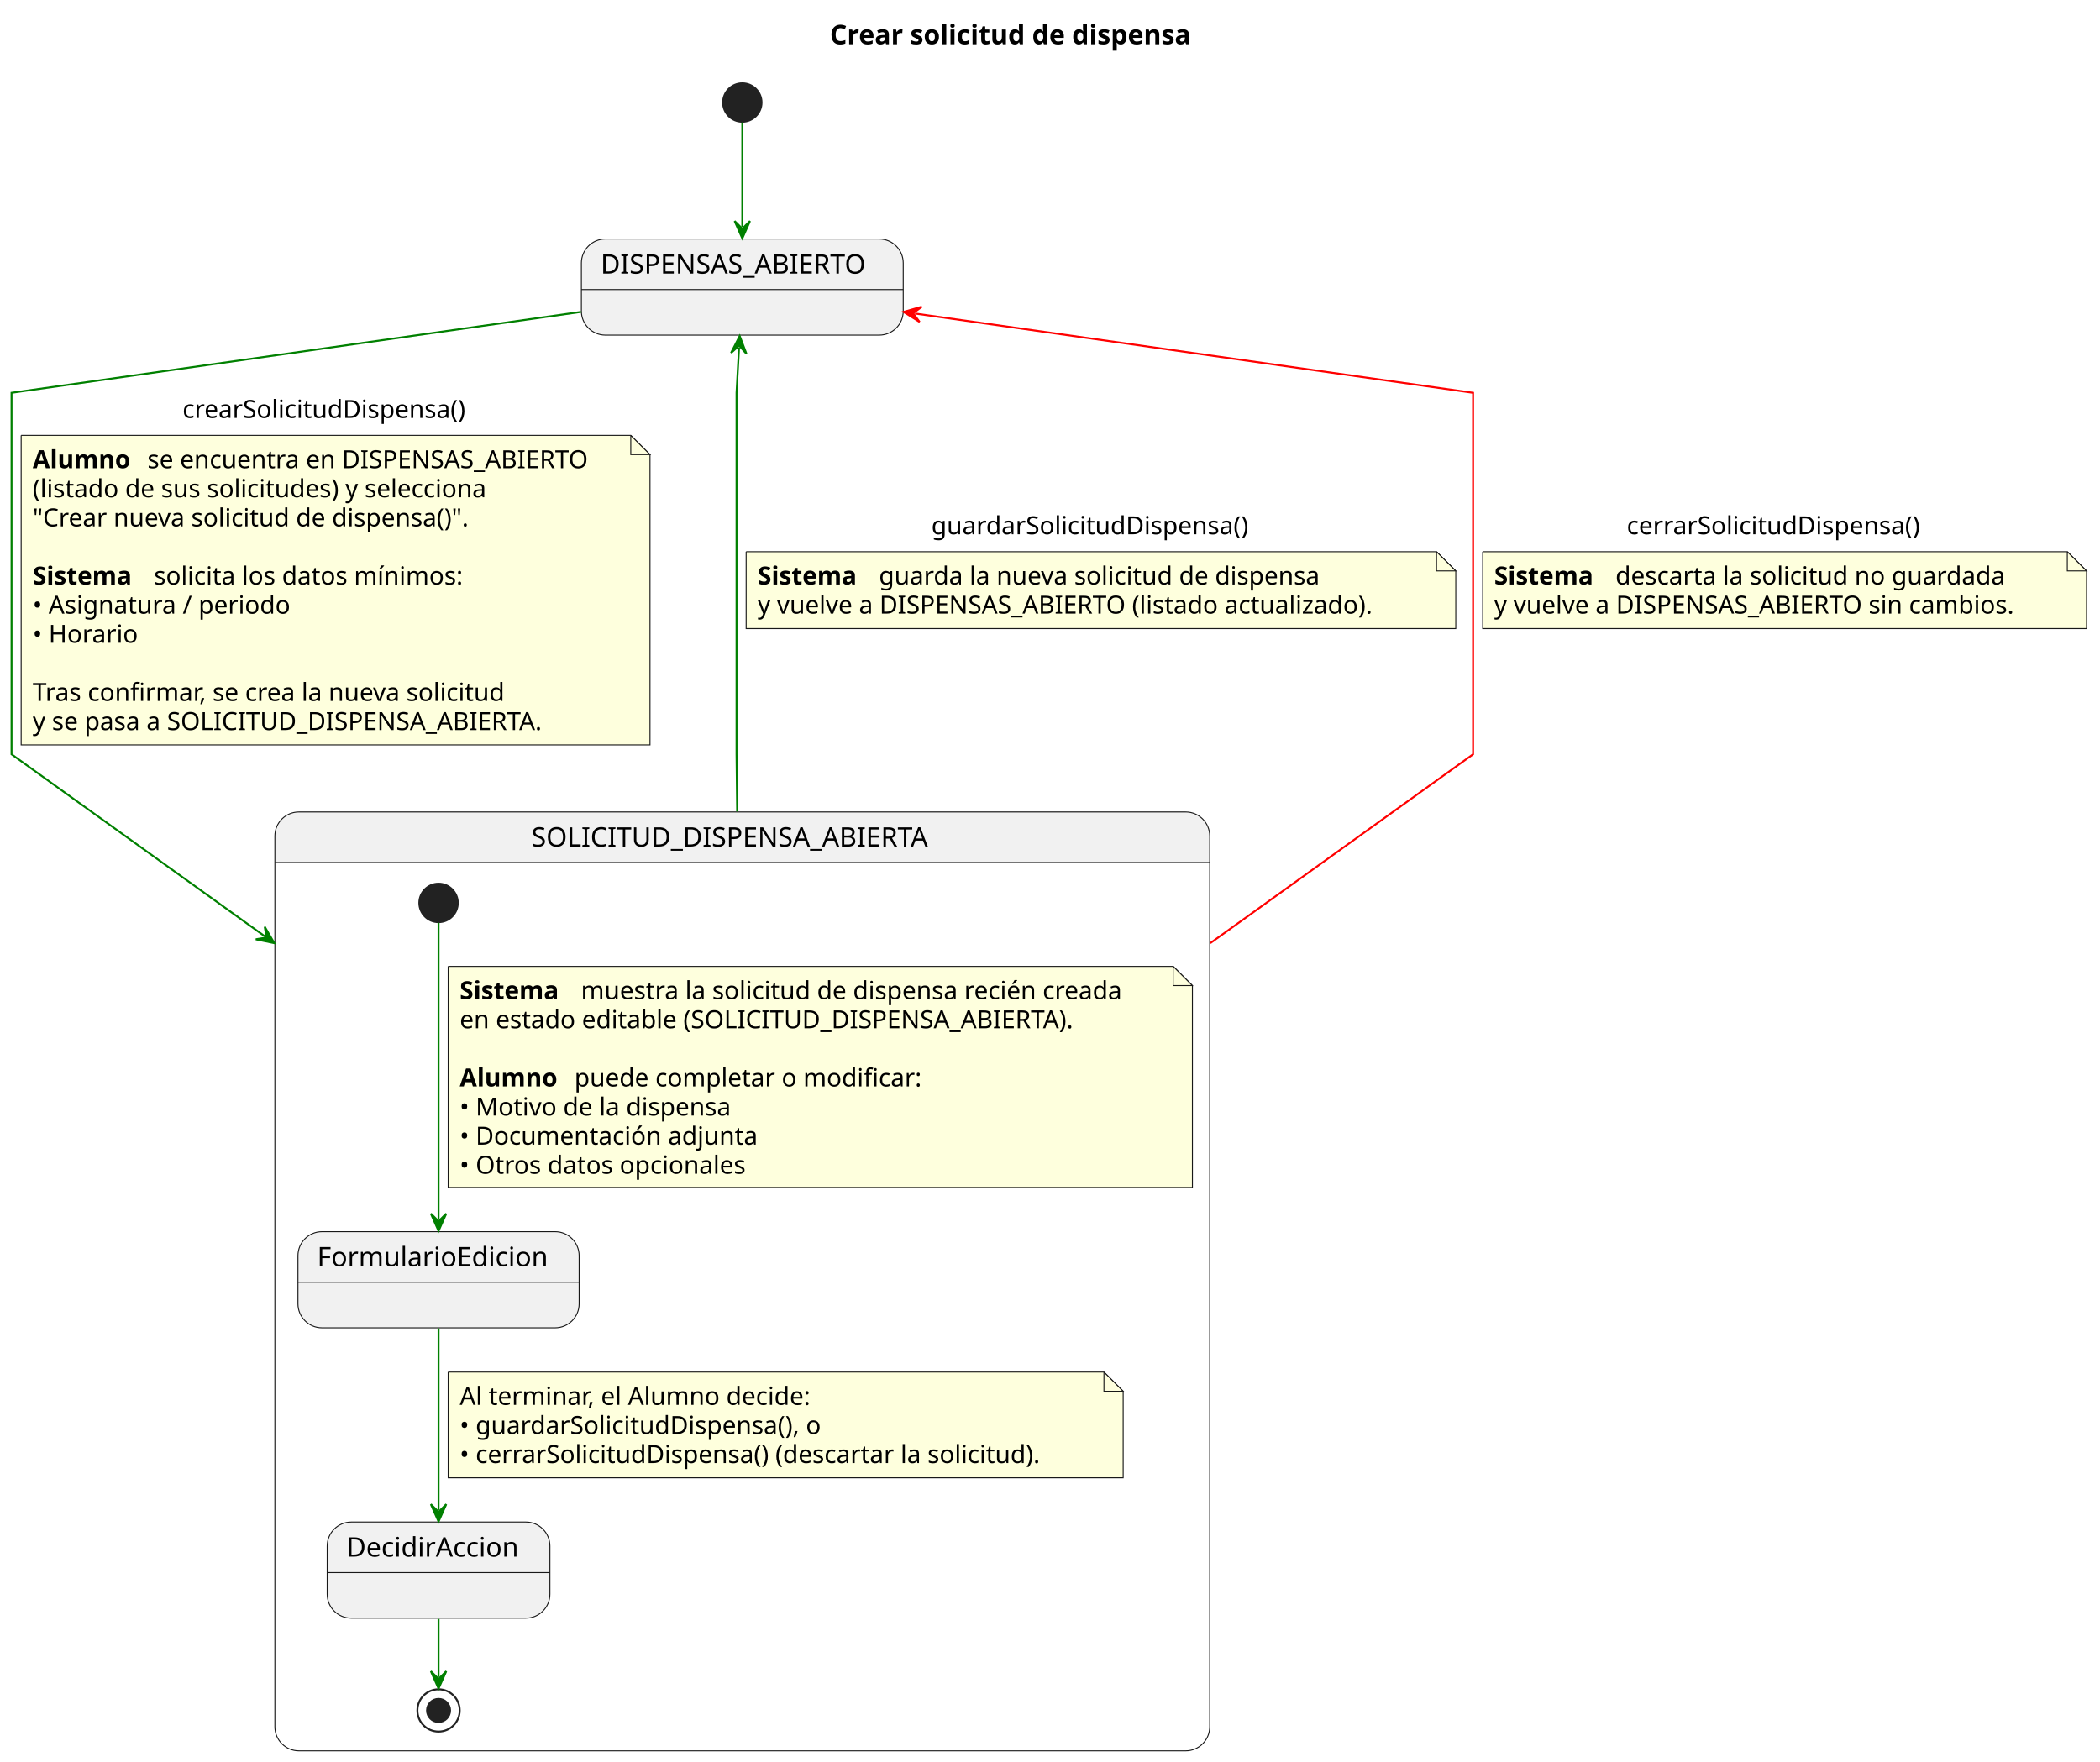
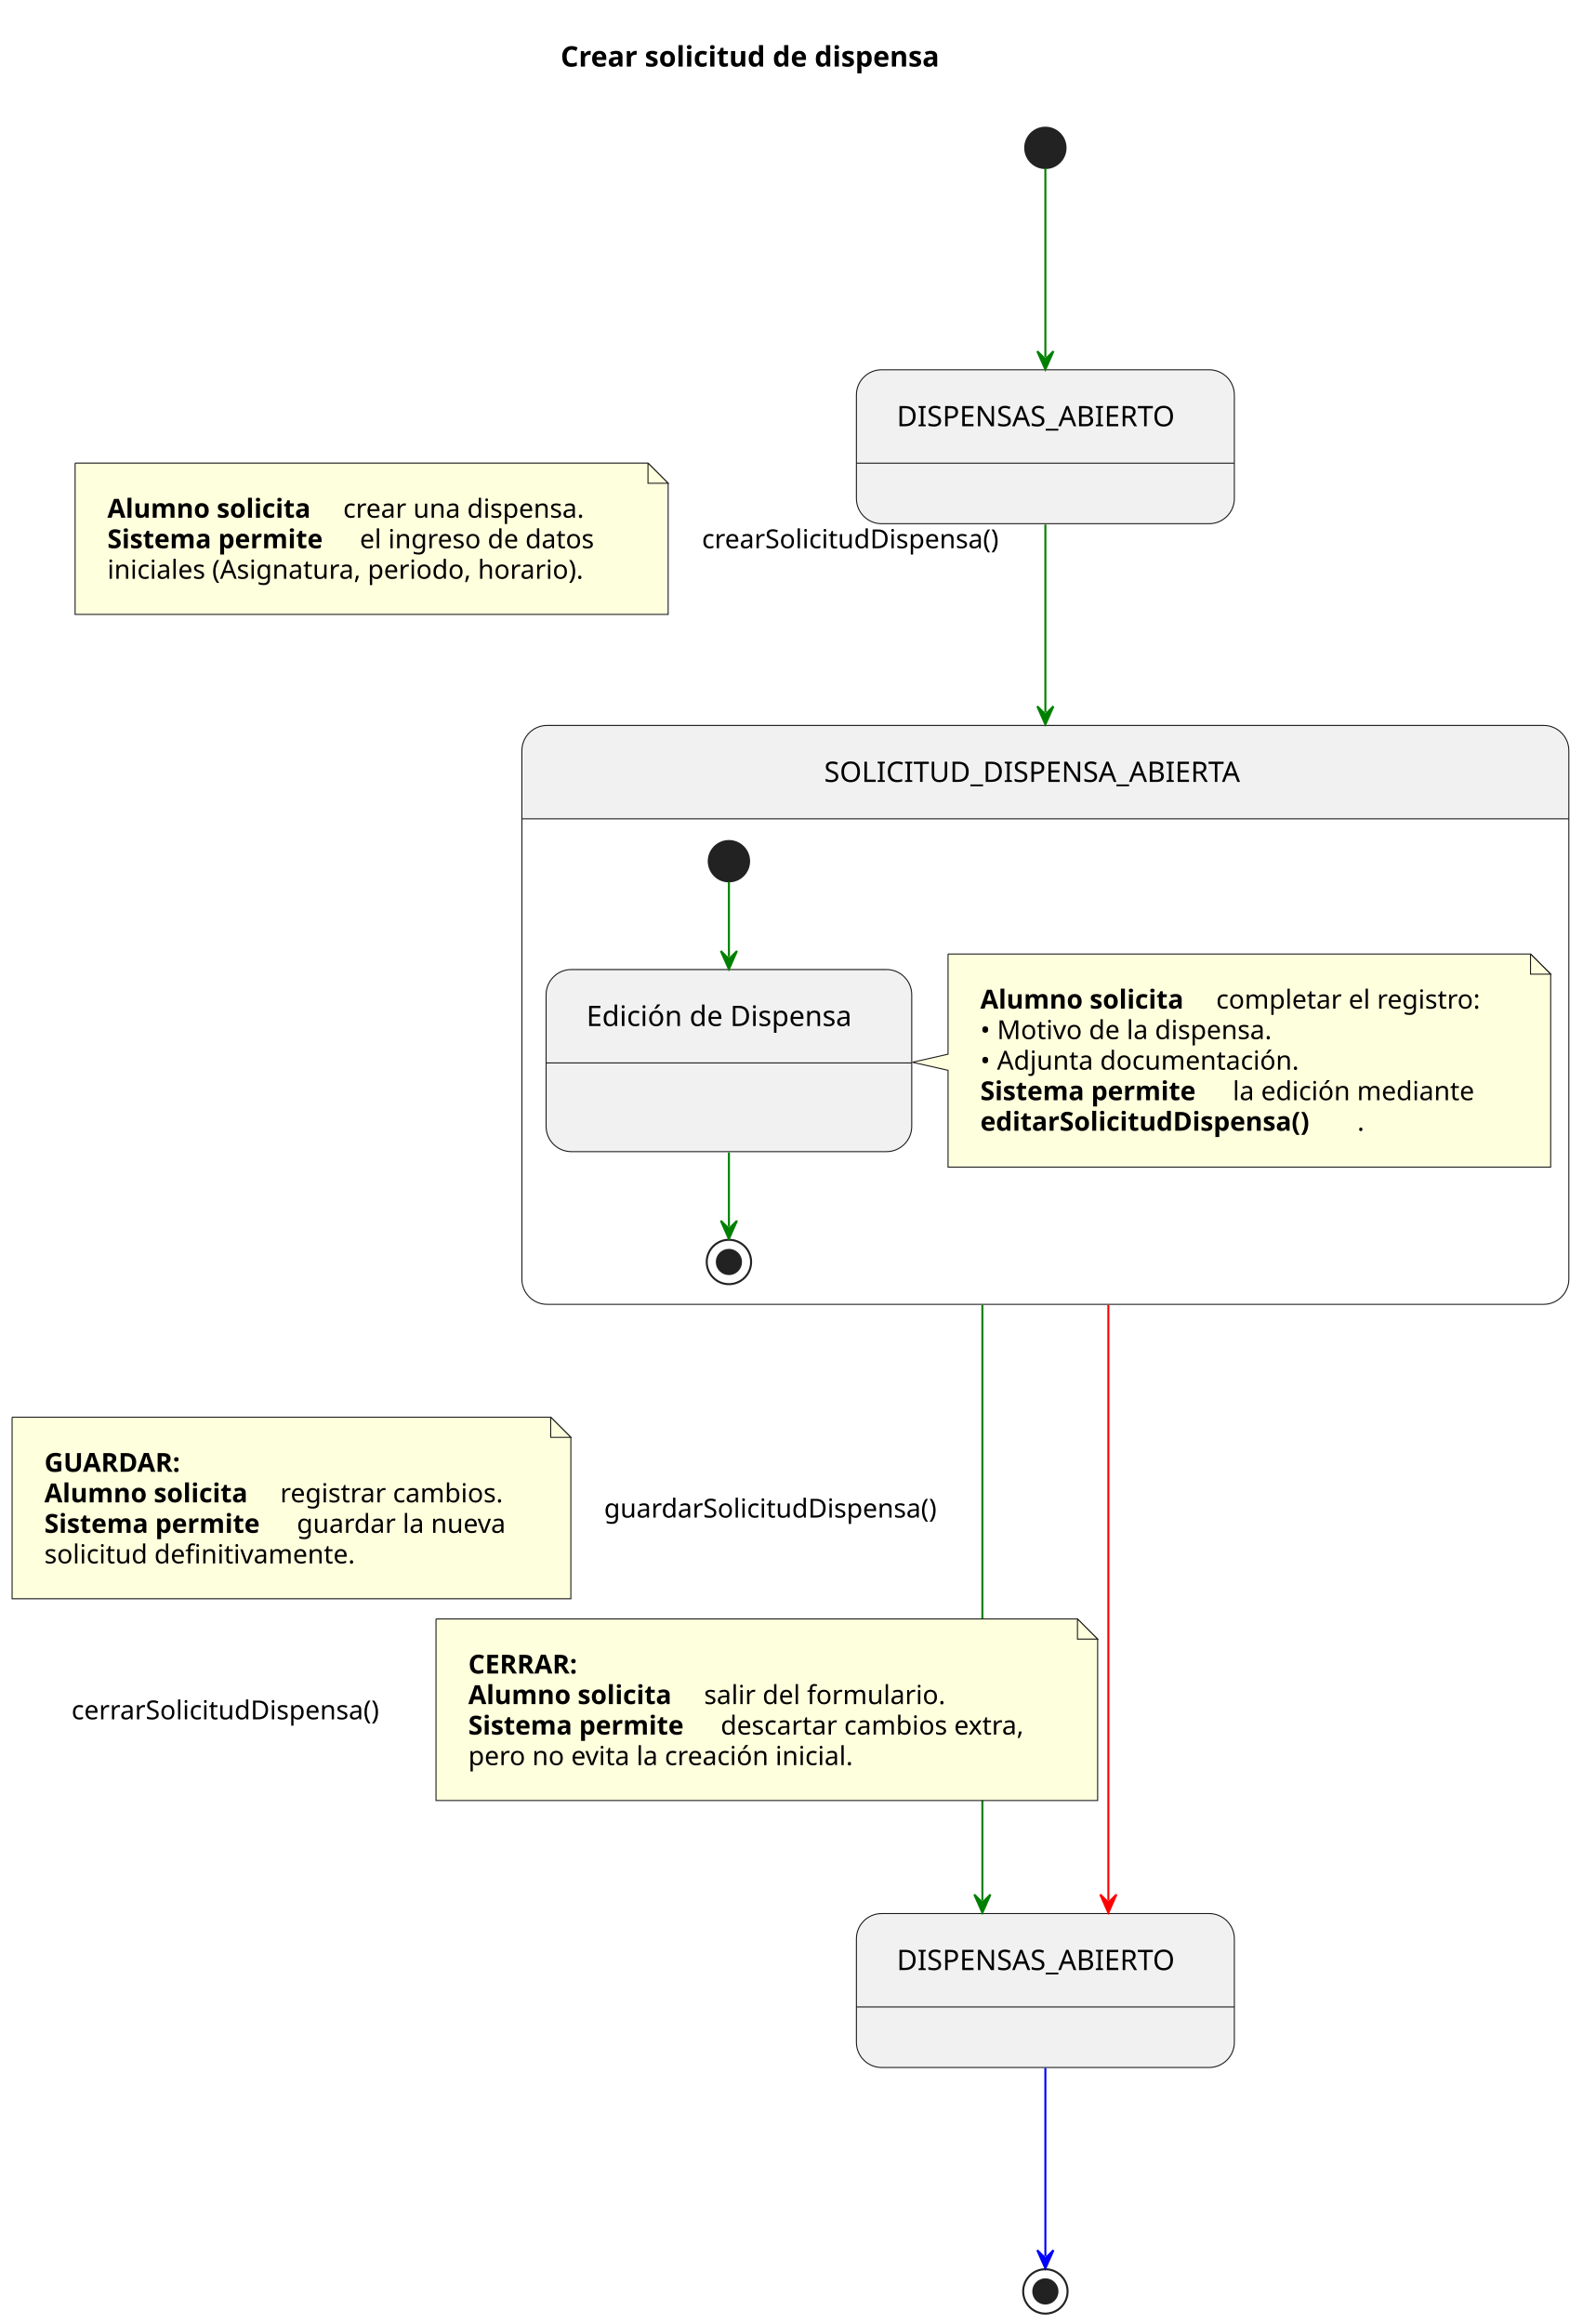
- <svg xmlns="http://www.w3.org/2000/svg" contentStyleType="text/css" data-diagram-type="STATE" height="916px" preserveAspectRatio="none" style="width:1092px;height:916px;background:#FFFFFF;" version="1.1" viewBox="0 0 1092 916" width="1092px" zoomAndPan="magnify">
+ <svg xmlns="http://www.w3.org/2000/svg" contentStyleType="text/css" data-diagram-type="STATE" height="1152px" preserveAspectRatio="none" style="width:791px;height:1152px;background:#FFFFFF;" version="1.1" viewBox="0 0 791 1152" width="791px" zoomAndPan="magnify">
  <defs />
  <g>
    <g class="title" data-source-line="1">
-       <text fill="#000000" font-family="sans-serif" font-size="14" font-weight="bold" lengthAdjust="spacing" textLength="214.908" x="431.546" y="22.995">Crear solicitud de dispensa</text>
+       <text fill="#000000" font-family="sans-serif" font-size="14" font-weight="bold" lengthAdjust="spacing" textLength="214.908" x="277.909" y="32.995">Crear solicitud de dispensa</text>
    </g>
    <g>
-       <rect fill="#F1F1F1" height="50" rx="12.5" ry="12.5" style="stroke:#181818;stroke-width:0.5;" width="167.362" x="302.32" y="124.297" />
-       <line style="stroke:#181818;stroke-width:0.5;" x1="302.32" x2="469.682" y1="150.594" y2="150.594" />
-       <text fill="#000000" font-family="sans-serif" font-size="14" lengthAdjust="spacing" textLength="147.362" x="312.32" y="142.292">DISPENSAS_ABIERTO</text>
+       <rect fill="#F1F1F1" height="76.297" rx="12.5" ry="12.5" style="stroke:#181818;stroke-width:0.5;" width="187.362" x="424.55" y="183.297" />
+       <line style="stroke:#181818;stroke-width:0.5;" x1="424.55" x2="611.912" y1="229.594" y2="229.594" />
+       <text fill="#000000" font-family="sans-serif" font-size="14" lengthAdjust="spacing" textLength="147.362" x="444.55" y="211.292">DISPENSAS_ABIERTO</text>
    </g>
-     <path d="M155.44,422.297 L616.55,422.297 A12.5,12.5 0 0 1 629.05,434.797 L629.05,448.594 L142.94,448.594 L142.94,434.797 A12.5,12.5 0 0 1 155.44,422.297" fill="#F1F1F1" />
-     <rect fill="none" height="488.297" rx="12.5" ry="12.5" style="stroke:#181818;stroke-width:0.5;" width="486.11" x="142.94" y="422.297" />
-     <line style="stroke:#181818;stroke-width:0.5;" x1="142.94" x2="629.05" y1="448.594" y2="448.594" />
-     <text fill="#000000" font-family="sans-serif" font-size="14" lengthAdjust="spacing" textLength="219.352" x="276.319" y="440.292">SOLICITUD_DISPENSA_ABIERTA</text>
+     <path d="M271.22,359.597 L765.227,359.597 A12.5,12.5 0 0 1 777.727,372.097 L777.727,405.894 L258.72,405.894 L258.72,372.097 A12.5,12.5 0 0 1 271.22,359.597" fill="#F1F1F1" />
+     <rect fill="none" height="286.957" rx="12.5" ry="12.5" style="stroke:#181818;stroke-width:0.5;" width="519.007" x="258.72" y="359.597" />
+     <line style="stroke:#181818;stroke-width:0.5;" x1="258.72" x2="777.727" y1="405.894" y2="405.894" />
+     <text fill="#000000" font-family="sans-serif" font-size="14" lengthAdjust="spacing" textLength="219.352" x="408.548" y="387.592">SOLICITUD_DISPENSA_ABIERTA</text>
    <g>
-       <rect fill="#F1F1F1" height="50" rx="12.5" ry="12.5" style="stroke:#181818;stroke-width:0.5;" width="146.212" x="154.94" y="640.594" />
-       <line style="stroke:#181818;stroke-width:0.5;" x1="154.94" x2="301.152" y1="666.891" y2="666.891" />
-       <text fill="#000000" font-family="sans-serif" font-size="14" lengthAdjust="spacing" textLength="126.212" x="164.94" y="658.589">FormularioEdicion</text>
+       <rect fill="#F1F1F1" height="90.266" rx="12.5" ry="12.5" style="stroke:#181818;stroke-width:0.5;" width="181.258" x="270.72" y="480.594" />
+       <line style="stroke:#181818;stroke-width:0.5;" x1="270.72" x2="451.978" y1="526.891" y2="526.891" />
+       <text fill="#000000" font-family="sans-serif" font-size="14" lengthAdjust="spacing" textLength="141.258" x="290.72" y="508.589">Edición de Dispensa</text>
+       <text fill="#000000" font-family="sans-serif" font-size="12" lengthAdjust="spacing" textLength="3.814" x="285.72" y="553.029"> </text>
+     </g>
+     <ellipse cx="361.35" cy="426.894" fill="#222222" rx="10" ry="10" style="stroke:#222222;stroke-width:1;" />
+     <ellipse cx="361.35" cy="625.554" fill="none" rx="11" ry="11" style="stroke:#222222;stroke-width:1;" />
+     <ellipse cx="361.35" cy="625.554" fill="#222222" rx="6" ry="6" style="stroke:#222222;stroke-width:1;" />
+     <g class="entity" data-qualified-name="SOLICITUD_DISPENSA_ABIERTA_COMP.GMN2" data-source-line="34" id="ent0003">
+       <path d="M469.98,472.894 L469.98,522.554 L452.31,526.554 L469.98,530.554 L469.98,578.558 A0,0 0 0 0 469.98,578.558 L768.727,578.558 A0,0 0 0 0 768.727,578.558 L768.727,482.894 L758.727,472.894 L469.98,472.894 A0,0 0 0 0 469.98,472.894" fill="#FEFFDD" style="stroke:#181818;stroke-width:0.5;" />
+       <path d="M758.727,472.894 L758.727,482.894 L768.727,482.894 L758.727,472.894" fill="#FEFFDD" style="stroke:#181818;stroke-width:0.5;" />
+       <text fill="#000000" font-family="sans-serif" font-size="13" font-weight="bold" lengthAdjust="spacing" textLength="112.76" x="485.98" y="499.961">Alumno solicita</text>
+       <text fill="#000000" font-family="sans-serif" font-size="13" lengthAdjust="spacing" textLength="140.664" x="602.872" y="499.961">completar el registro:</text>
+       <text fill="#000000" font-family="sans-serif" font-size="13" lengthAdjust="spacing" textLength="157.549" x="485.98" y="515.093">• Motivo de la dispensa.</text>
+       <text fill="#000000" font-family="sans-serif" font-size="13" lengthAdjust="spacing" textLength="170.873" x="485.98" y="530.226">• Adjunta documentación.</text>
+       <text fill="#000000" font-family="sans-serif" font-size="13" font-weight="bold" lengthAdjust="spacing" textLength="120.999" x="485.98" y="545.359">Sistema permite</text>
+       <text fill="#000000" font-family="sans-serif" font-size="13" lengthAdjust="spacing" textLength="128.483" x="611.111" y="545.359">la edición mediante</text>
+       <text fill="#000000" font-family="sans-serif" font-size="13" font-weight="bold" lengthAdjust="spacing" textLength="186.875" x="485.98" y="560.492">editarSolicitudDispensa()</text>
+       <text fill="#000000" font-family="sans-serif" font-size="13" lengthAdjust="spacing" textLength="4.132" x="672.855" y="560.492">.</text>
+     </g>
+     <g class="link" data-entity-1="ent0005" data-entity-2="ent0005" data-link-type="dependency" data-source-line="31" id="lnk6">
+       <path d="M361.35,437.094 C361.35,447.454 361.35,458.224 361.35,474.404" fill="none" id="*start*SOLICITUD_DISPENSA_ABIERTA_COMP-to-FormularioEdicion" style="stroke:#008000;stroke-width:1;" />
+       <polygon fill="#008000" points="361.35,480.404,365.35,471.404,361.35,475.404,357.35,471.404,361.35,480.404" style="stroke:#008000;stroke-width:1;" />
+     </g>
+     <g class="link" data-entity-1="ent0005" data-entity-2="ent0007" data-link-type="dependency" data-source-line="42" id="lnk8">
+       <path d="M361.35,571.254 C361.35,587.094 361.35,597.524 361.35,608.104" fill="none" id="FormularioEdicion-to-*end*SOLICITUD_DISPENSA_ABIERTA_COMP" style="stroke:#008000;stroke-width:1;" />
+       <polygon fill="#008000" points="361.35,614.104,365.35,605.104,361.35,609.104,357.35,605.104,361.35,614.104" style="stroke:#008000;stroke-width:1;" />
    </g>
    <g>
-       <rect fill="#F1F1F1" height="50" rx="12.5" ry="12.5" style="stroke:#181818;stroke-width:0.5;" width="115.812" x="170.14" y="791.594" />
-       <line style="stroke:#181818;stroke-width:0.5;" x1="170.14" x2="285.952" y1="817.891" y2="817.891" />
-       <text fill="#000000" font-family="sans-serif" font-size="14" lengthAdjust="spacing" textLength="95.812" x="180.14" y="809.589">DecidirAccion</text>
+       <rect fill="#F1F1F1" height="76.297" rx="12.5" ry="12.5" style="stroke:#181818;stroke-width:0.5;" width="187.362" x="424.55" y="948.547" />
+       <line style="stroke:#181818;stroke-width:0.5;" x1="424.55" x2="611.912" y1="994.844" y2="994.844" />
+       <text fill="#000000" font-family="sans-serif" font-size="14" lengthAdjust="spacing" textLength="147.362" x="444.55" y="976.542">DISPENSAS_ABIERTO</text>
    </g>
-     <ellipse cx="228.05" cy="469.594" fill="#222222" rx="10" ry="10" style="stroke:#222222;stroke-width:1;" />
-     <ellipse cx="228.05" cy="889.594" fill="none" rx="11" ry="11" style="stroke:#222222;stroke-width:1;" />
-     <ellipse cx="228.05" cy="889.594" fill="#222222" rx="6" ry="6" style="stroke:#222222;stroke-width:1;" />
-     <g class="link" data-entity-1="ent0005" data-entity-2="ent0004" data-link-type="dependency" data-source-line="30" id="lnk6">
-       <path d="M228.05,479.954 C228.05,508.784 228.05,590.954 228.05,634.184" fill="none" id="*start*SOLICITUD_DISPENSA_ABIERTA_INICIAL-to-FormularioEdicion" style="stroke:#008000;stroke-width:1;" />
-       <polygon fill="#008000" points="228.05,640.184,232.05,631.184,228.05,635.184,224.05,631.184,228.05,640.184" style="stroke:#008000;stroke-width:1;" />
-       <path d="M233.05,502.594 L233.05,617.594 L620.05,617.594 L620.05,512.594 L610.05,502.594 L233.05,502.594" fill="#FEFFDD" style="stroke:#181818;stroke-width:0.5;" />
-       <path d="M610.05,502.594 L610.05,512.594 L620.05,512.594 L610.05,502.594" fill="#FEFFDD" style="stroke:#181818;stroke-width:0.5;" />
-       <text fill="#000000" font-family="sans-serif" font-size="13" font-weight="bold" lengthAdjust="spacing" textLength="58.906" x="239.05" y="519.661">Sistema</text>
-       <text fill="#000000" font-family="sans-serif" font-size="13" lengthAdjust="spacing" textLength="303.881" x="302.089" y="519.661">muestra la solicitud de dispensa recién creada</text>
-       <text fill="#000000" font-family="sans-serif" font-size="13" lengthAdjust="spacing" textLength="343.421" x="239.05" y="534.793">en estado editable (SOLICITUD_DISPENSA_ABIERTA).</text>
-       <text fill="#000000" font-family="sans-serif" font-size="13" lengthAdjust="spacing" textLength="4.132" x="239.05" y="549.926"> </text>
-       <text fill="#000000" font-family="sans-serif" font-size="13" font-weight="bold" lengthAdjust="spacing" textLength="55.504" x="239.05" y="565.059">Alumno</text>
-       <text fill="#000000" font-family="sans-serif" font-size="13" lengthAdjust="spacing" textLength="192.632" x="298.686" y="565.059">puede completar o modificar:</text>
-       <text fill="#000000" font-family="sans-serif" font-size="13" lengthAdjust="spacing" textLength="153.417" x="239.05" y="580.192">• Motivo de la dispensa</text>
-       <text fill="#000000" font-family="sans-serif" font-size="13" lengthAdjust="spacing" textLength="167.572" x="239.05" y="595.325">• Documentación adjunta</text>
-       <text fill="#000000" font-family="sans-serif" font-size="13" lengthAdjust="spacing" textLength="161.015" x="239.05" y="610.457">• Otros datos opcionales</text>
+     <ellipse cx="518.23" cy="73.297" fill="#222222" rx="10" ry="10" style="stroke:#222222;stroke-width:1;" />
+     <ellipse cx="518.23" cy="1135.847" fill="none" rx="11" ry="11" style="stroke:#222222;stroke-width:1;" />
+     <ellipse cx="518.23" cy="1135.847" fill="#222222" rx="6" ry="6" style="stroke:#222222;stroke-width:1;" />
+     <g class="link" data-entity-1="ent0002" data-entity-2="ent0002" data-link-type="dependency" data-source-line="14" id="lnk3">
+       <path d="M518.23,83.477 C518.23,103.677 518.23,143.747 518.23,177.107" fill="none" id="*start*-to-DISPENSAS_ABIERTO_INICIAL" style="stroke:#008000;stroke-width:1;" />
+       <polygon fill="#008000" points="518.23,183.107,522.23,174.107,518.23,178.107,514.23,174.107,518.23,183.107" style="stroke:#008000;stroke-width:1;" />
    </g>
-     <g class="link" data-entity-1="ent0004" data-entity-2="ent0005" data-link-type="dependency" data-source-line="41" id="lnk7">
-       <path d="M228.05,690.864 C228.05,718.574 228.05,757.634 228.05,785.334" fill="none" id="FormularioEdicion-to-DecidirAccion" style="stroke:#008000;stroke-width:1;" />
-       <polygon fill="#008000" points="228.05,791.334,232.05,782.334,228.05,786.334,224.05,782.334,228.05,791.334" style="stroke:#008000;stroke-width:1;" />
-       <path d="M233.05,713.594 L233.05,768.594 L584.05,768.594 L584.05,723.594 L574.05,713.594 L233.05,713.594" fill="#FEFFDD" style="stroke:#181818;stroke-width:0.5;" />
-       <path d="M574.05,713.594 L574.05,723.594 L584.05,723.594 L574.05,713.594" fill="#FEFFDD" style="stroke:#181818;stroke-width:0.5;" />
-       <text fill="#000000" font-family="sans-serif" font-size="13" lengthAdjust="spacing" textLength="198.282" x="239.05" y="730.661">Al terminar, el Alumno decide:</text>
-       <text fill="#000000" font-family="sans-serif" font-size="13" lengthAdjust="spacing" textLength="204.928" x="239.05" y="745.793">• guardarSolicitudDispensa(), o</text>
-       <text fill="#000000" font-family="sans-serif" font-size="13" lengthAdjust="spacing" textLength="330.929" x="239.05" y="760.926">• cerrarSolicitudDispensa() (descartar la solicitud).</text>
+     <g class="link" data-entity-1="ent0002" data-entity-2="ent0003" data-link-type="dependency" data-source-line="17" id="lnk4">
+       <path d="M518.23,260.017 C518.23,286.147 518.23,316.487 518.23,353.107" fill="none" id="DISPENSAS_ABIERTO_INICIAL-to-SOLICITUD_DISPENSA_ABIERTA_COMP" style="stroke:#008000;stroke-width:1;" />
+       <polygon fill="#008000" points="518.23,359.107,522.23,350.107,518.23,354.107,514.23,350.107,518.23,359.107" style="stroke:#008000;stroke-width:1;" />
+       <path d="M37.23,229.557 L37.23,304.557 L331.23,304.557 L331.23,239.557 L321.23,229.557 L37.23,229.557" fill="#FEFFDD" style="stroke:#181818;stroke-width:0.5;" />
+       <path d="M321.23,229.557 L321.23,239.557 L331.23,239.557 L321.23,229.557" fill="#FEFFDD" style="stroke:#181818;stroke-width:0.5;" />
+       <text fill="#000000" font-family="sans-serif" font-size="13" font-weight="bold" lengthAdjust="spacing" textLength="112.76" x="53.23" y="256.624">Alumno solicita</text>
+       <text fill="#000000" font-family="sans-serif" font-size="13" lengthAdjust="spacing" textLength="128.508" x="170.122" y="256.624">crear una dispensa.</text>
+       <text fill="#000000" font-family="sans-serif" font-size="13" font-weight="bold" lengthAdjust="spacing" textLength="120.999" x="53.23" y="271.757">Sistema permite</text>
+       <text fill="#000000" font-family="sans-serif" font-size="13" lengthAdjust="spacing" textLength="124.471" x="178.361" y="271.757">el ingreso de datos</text>
+       <text fill="#000000" font-family="sans-serif" font-size="13" lengthAdjust="spacing" textLength="253.671" x="53.23" y="286.889">iniciales (Asignatura, periodo, horario).</text>
+       <text fill="#000000" font-family="sans-serif" font-size="13" lengthAdjust="spacing" textLength="159.345" x="347.965" y="271.757">crearSolicitudDispensa()</text>
    </g>
-     <g class="link" data-entity-1="ent0005" data-entity-2="ent0008" data-link-type="dependency" data-source-line="48" id="lnk9">
-       <path d="M228.05,842.024 C228.05,854.384 228.05,862.724 228.05,872.194" fill="none" id="DecidirAccion-to-*end*SOLICITUD_DISPENSA_ABIERTA_INICIAL" style="stroke:#008000;stroke-width:1;" />
-       <polygon fill="#008000" points="228.05,878.194,232.05,869.194,228.05,873.194,224.05,869.194,228.05,878.194" style="stroke:#008000;stroke-width:1;" />
+     <g class="link" data-entity-1="ent0003" data-entity-2="ent0004" data-link-type="dependency" data-source-line="46" id="lnk9">
+       <path d="M487,646.867 C487,750.727 487,877.617 487,942.117" fill="none" id="SOLICITUD_DISPENSA_ABIERTA_COMP-to-DISPENSAS_ABIERTO_FINAL" style="stroke:#008000;stroke-width:1;" />
+       <polygon fill="#008000" points="487,948.117,491,939.117,487,943.117,483,939.117,487,948.117" style="stroke:#008000;stroke-width:1;" />
+       <path d="M6,702.497 L6,792.497 L283,792.497 L283,712.497 L273,702.497 L6,702.497" fill="#FEFFDD" style="stroke:#181818;stroke-width:0.5;" />
+       <path d="M273,702.497 L273,712.497 L283,712.497 L273,702.497" fill="#FEFFDD" style="stroke:#181818;stroke-width:0.5;" />
+       <text fill="#000000" font-family="sans-serif" font-size="13" font-weight="bold" lengthAdjust="spacing" textLength="77.359" x="22" y="729.564">GUARDAR:</text>
+       <text fill="#000000" font-family="sans-serif" font-size="13" font-weight="bold" lengthAdjust="spacing" textLength="112.76" x="22" y="744.697">Alumno solicita</text>
+       <text fill="#000000" font-family="sans-serif" font-size="13" lengthAdjust="spacing" textLength="118.365" x="138.892" y="744.697">registrar cambios.</text>
+       <text fill="#000000" font-family="sans-serif" font-size="13" font-weight="bold" lengthAdjust="spacing" textLength="120.999" x="22" y="759.829">Sistema permite</text>
+       <text fill="#000000" font-family="sans-serif" font-size="13" lengthAdjust="spacing" textLength="111.344" x="147.131" y="759.829">guardar la nueva</text>
+       <text fill="#000000" font-family="sans-serif" font-size="13" lengthAdjust="spacing" textLength="165.217" x="22" y="774.962">solicitud definitivamente.</text>
+       <text fill="#000000" font-family="sans-serif" font-size="13" lengthAdjust="spacing" textLength="176.909" x="299.476" y="752.263">guardarSolicitudDispensa()</text>
    </g>
-     <ellipse cx="386" cy="53.297" fill="#222222" rx="10" ry="10" style="stroke:#222222;stroke-width:1;" />
-     <g class="link" data-entity-1="ent0002" data-entity-2="ent0002" data-link-type="dependency" data-source-line="7" id="lnk3">
-       <path d="M386,63.657 C386,77.587 386,98.257 386,117.947" fill="none" id="*start*-to-DISPENSAS_ABIERTO_INICIAL" style="stroke:#008000;stroke-width:1;" />
-       <polygon fill="#008000" points="386,123.947,390,114.947,386,118.947,382,114.947,386,123.947" style="stroke:#008000;stroke-width:1;" />
+     <g class="link" data-entity-1="ent0003" data-entity-2="ent0004" data-link-type="dependency" data-source-line="54" id="lnk10">
+       <path d="M549.45,646.867 C549.45,750.727 549.45,877.617 549.45,942.117" fill="none" id="SOLICITUD_DISPENSA_ABIERTA_COMP-to-DISPENSAS_ABIERTO_FINAL-1" style="stroke:#FF0000;stroke-width:1;" />
+       <polygon fill="#FF0000" points="549.45,948.117,553.45,939.117,549.45,943.117,545.45,939.117,549.45,948.117" style="stroke:#FF0000;stroke-width:1;" />
+       <text fill="#000000" font-family="sans-serif" font-size="13" lengthAdjust="spacing" textLength="164.69" x="35.45" y="852.263">cerrarSolicitudDispensa()</text>
+       <path d="M216.14,802.497 L216.14,892.497 L544.14,892.497 L544.14,812.497 L534.14,802.497 L216.14,802.497" fill="#FEFFDD" style="stroke:#181818;stroke-width:0.5;" />
+       <path d="M534.14,802.497 L534.14,812.497 L544.14,812.497 L534.14,802.497" fill="#FEFFDD" style="stroke:#181818;stroke-width:0.5;" />
+       <text fill="#000000" font-family="sans-serif" font-size="13" font-weight="bold" lengthAdjust="spacing" textLength="63.711" x="232.14" y="829.564">CERRAR:</text>
+       <text fill="#000000" font-family="sans-serif" font-size="13" font-weight="bold" lengthAdjust="spacing" textLength="112.76" x="232.14" y="844.697">Alumno solicita</text>
+       <text fill="#000000" font-family="sans-serif" font-size="13" lengthAdjust="spacing" textLength="126.832" x="349.032" y="844.697">salir del formulario.</text>
+       <text fill="#000000" font-family="sans-serif" font-size="13" font-weight="bold" lengthAdjust="spacing" textLength="120.999" x="232.14" y="859.829">Sistema permite</text>
+       <text fill="#000000" font-family="sans-serif" font-size="13" lengthAdjust="spacing" textLength="162.754" x="357.271" y="859.829">descartar cambios extra,</text>
+       <text fill="#000000" font-family="sans-serif" font-size="13" lengthAdjust="spacing" textLength="207.689" x="232.14" y="874.962">pero no evita la creación inicial.</text>
    </g>
-     <g class="link" data-entity-1="ent0002" data-entity-2="ent0003" data-link-type="dependency" data-source-line="10" id="lnk4">
-       <path d="M302.14,162.217 C190.23,178.117 6,204.297 6,204.297 C6,204.297 6,392.297 6,392.297 C6,392.297 63.538,433.665 137.778,487.025" fill="none" id="DISPENSAS_ABIERTO_INICIAL-to-SOLICITUD_DISPENSA_ABIERTA_INICIAL" style="stroke:#008000;stroke-width:1;" />
-       <polygon fill="#008000" points="142.65,490.527,137.676,482.026,138.59,487.609,133.007,488.522,142.65,490.527" style="stroke:#008000;stroke-width:1;" />
-       <text fill="#000000" font-family="sans-serif" font-size="13" lengthAdjust="spacing" textLength="159.345" x="94.901" y="217.364">crearSolicitudDispensa()</text>
-       <path d="M11,226.43 L11,387.43 L338,387.43 L338,236.43 L328,226.43 L11,226.43" fill="#FEFFDD" style="stroke:#181818;stroke-width:0.5;" />
-       <path d="M328,226.43 L328,236.43 L338,236.43 L328,226.43" fill="#FEFFDD" style="stroke:#181818;stroke-width:0.5;" />
-       <text fill="#000000" font-family="sans-serif" font-size="13" font-weight="bold" lengthAdjust="spacing" textLength="55.504" x="17" y="243.497">Alumno</text>
-       <text fill="#000000" font-family="sans-serif" font-size="13" lengthAdjust="spacing" textLength="246.511" x="76.636" y="243.497">se encuentra en DISPENSAS_ABIERTO</text>
-       <text fill="#000000" font-family="sans-serif" font-size="13" lengthAdjust="spacing" textLength="257.315" x="17" y="258.629">(listado de sus solicitudes) y selecciona</text>
-       <text fill="#000000" font-family="sans-serif" font-size="13" lengthAdjust="spacing" textLength="247.044" x="17" y="273.762">"Crear nueva solicitud de dispensa()".</text>
-       <text fill="#000000" font-family="sans-serif" font-size="13" lengthAdjust="spacing" textLength="4.132" x="17" y="288.895"> </text>
-       <text fill="#000000" font-family="sans-serif" font-size="13" font-weight="bold" lengthAdjust="spacing" textLength="58.906" x="17" y="304.028">Sistema</text>
-       <text fill="#000000" font-family="sans-serif" font-size="13" lengthAdjust="spacing" textLength="172.447" x="80.039" y="304.028">solicita los datos mínimos:</text>
-       <text fill="#000000" font-family="sans-serif" font-size="13" lengthAdjust="spacing" textLength="144.193" x="17" y="319.161">• Asignatura / periodo</text>
-       <text fill="#000000" font-family="sans-serif" font-size="13" lengthAdjust="spacing" textLength="59.751" x="17" y="334.293">• Horario</text>
-       <text fill="#000000" font-family="sans-serif" font-size="13" lengthAdjust="spacing" textLength="4.132" x="17" y="349.426"> </text>
-       <text fill="#000000" font-family="sans-serif" font-size="13" lengthAdjust="spacing" textLength="269.039" x="17" y="364.559">Tras confirmar, se crea la nueva solicitud</text>
-       <text fill="#000000" font-family="sans-serif" font-size="13" lengthAdjust="spacing" textLength="285.733" x="17" y="379.692">y se pasa a SOLICITUD_DISPENSA_ABIERTA.</text>
-     </g>
-     <g class="link" data-entity-1="ent0003" data-entity-2="ent0002" data-link-type="dependency" data-source-line="52" id="lnk10">
-       <path d="M383.33,422.047 C383.13,403.787 383,392.297 383,392.297 C383,392.297 383,204.297 383,204.297 C383,204.297 383.519,195.048 384.309,180.768" fill="none" id="SOLICITUD_DISPENSA_ABIERTA_INICIAL-to-DISPENSAS_ABIERTO_INICIAL" style="stroke:#008000;stroke-width:1;" />
-       <polygon fill="#008000" points="384.64,174.777,380.149,183.542,384.364,179.769,388.137,183.984,384.64,174.777" style="stroke:#008000;stroke-width:1;" />
-       <text fill="#000000" font-family="sans-serif" font-size="13" lengthAdjust="spacing" textLength="176.909" x="484.33" y="277.864">guardarSolicitudDispensa()</text>
-       <path d="M388,286.93 L388,326.93 L757,326.93 L757,296.93 L747,286.93 L388,286.93" fill="#FEFFDD" style="stroke:#181818;stroke-width:0.5;" />
-       <path d="M747,286.93 L747,296.93 L757,296.93 L747,286.93" fill="#FEFFDD" style="stroke:#181818;stroke-width:0.5;" />
-       <text fill="#000000" font-family="sans-serif" font-size="13" font-weight="bold" lengthAdjust="spacing" textLength="58.906" x="394" y="303.997">Sistema</text>
-       <text fill="#000000" font-family="sans-serif" font-size="13" lengthAdjust="spacing" textLength="246.81" x="457.039" y="303.997">guarda la nueva solicitud de dispensa</text>
-       <text fill="#000000" font-family="sans-serif" font-size="13" lengthAdjust="spacing" textLength="348.569" x="394" y="319.129">y vuelve a DISPENSAS_ABIERTO (listado actualizado).</text>
-     </g>
-     <g class="link" data-entity-1="ent0003" data-entity-2="ent0002" data-link-type="dependency" data-source-line="58" id="lnk11">
-       <path d="M629.35,490.527 C703.59,437.167 766,392.297 766,392.297 C766,392.297 766,204.297 766,204.297 C766,204.297 587.71,178.961 475.8,163.061" fill="none" id="SOLICITUD_DISPENSA_ABIERTA_INICIAL-to-DISPENSAS_ABIERTO_INICIAL-1" style="stroke:#FF0000;stroke-width:1;" />
-       <polygon fill="#FF0000" points="469.86,162.217,478.208,167.443,474.81,162.92,479.333,159.523,469.86,162.217" style="stroke:#FF0000;stroke-width:1;" />
-       <text fill="#000000" font-family="sans-serif" font-size="13" lengthAdjust="spacing" textLength="164.69" x="845.913" y="277.864">cerrarSolicitudDispensa()</text>
-       <path d="M771,286.93 L771,326.93 L1085,326.93 L1085,296.93 L1075,286.93 L771,286.93" fill="#FEFFDD" style="stroke:#181818;stroke-width:0.5;" />
-       <path d="M1075,286.93 L1075,296.93 L1085,296.93 L1075,286.93" fill="#FEFFDD" style="stroke:#181818;stroke-width:0.5;" />
-       <text fill="#000000" font-family="sans-serif" font-size="13" font-weight="bold" lengthAdjust="spacing" textLength="58.906" x="777" y="303.997">Sistema</text>
-       <text fill="#000000" font-family="sans-serif" font-size="13" lengthAdjust="spacing" textLength="217.382" x="840.039" y="303.997">descarta la solicitud no guardada</text>
-       <text fill="#000000" font-family="sans-serif" font-size="13" lengthAdjust="spacing" textLength="293.516" x="777" y="319.129">y vuelve a DISPENSAS_ABIERTO sin cambios.</text>
+     <g class="link" data-entity-1="ent0004" data-entity-2="ent0011" data-link-type="dependency" data-source-line="62" id="lnk12">
+       <path d="M518.23,1025.107 C518.23,1058.077 518.23,1097.497 518.23,1118.427" fill="none" id="DISPENSAS_ABIERTO_FINAL-to-*end*" style="stroke:#0000FF;stroke-width:1;" />
+       <polygon fill="#0000FF" points="518.23,1124.427,522.23,1115.427,518.23,1119.427,514.23,1115.427,518.23,1124.427" style="stroke:#0000FF;stroke-width:1;" />
    </g>
  </g>
</svg>
